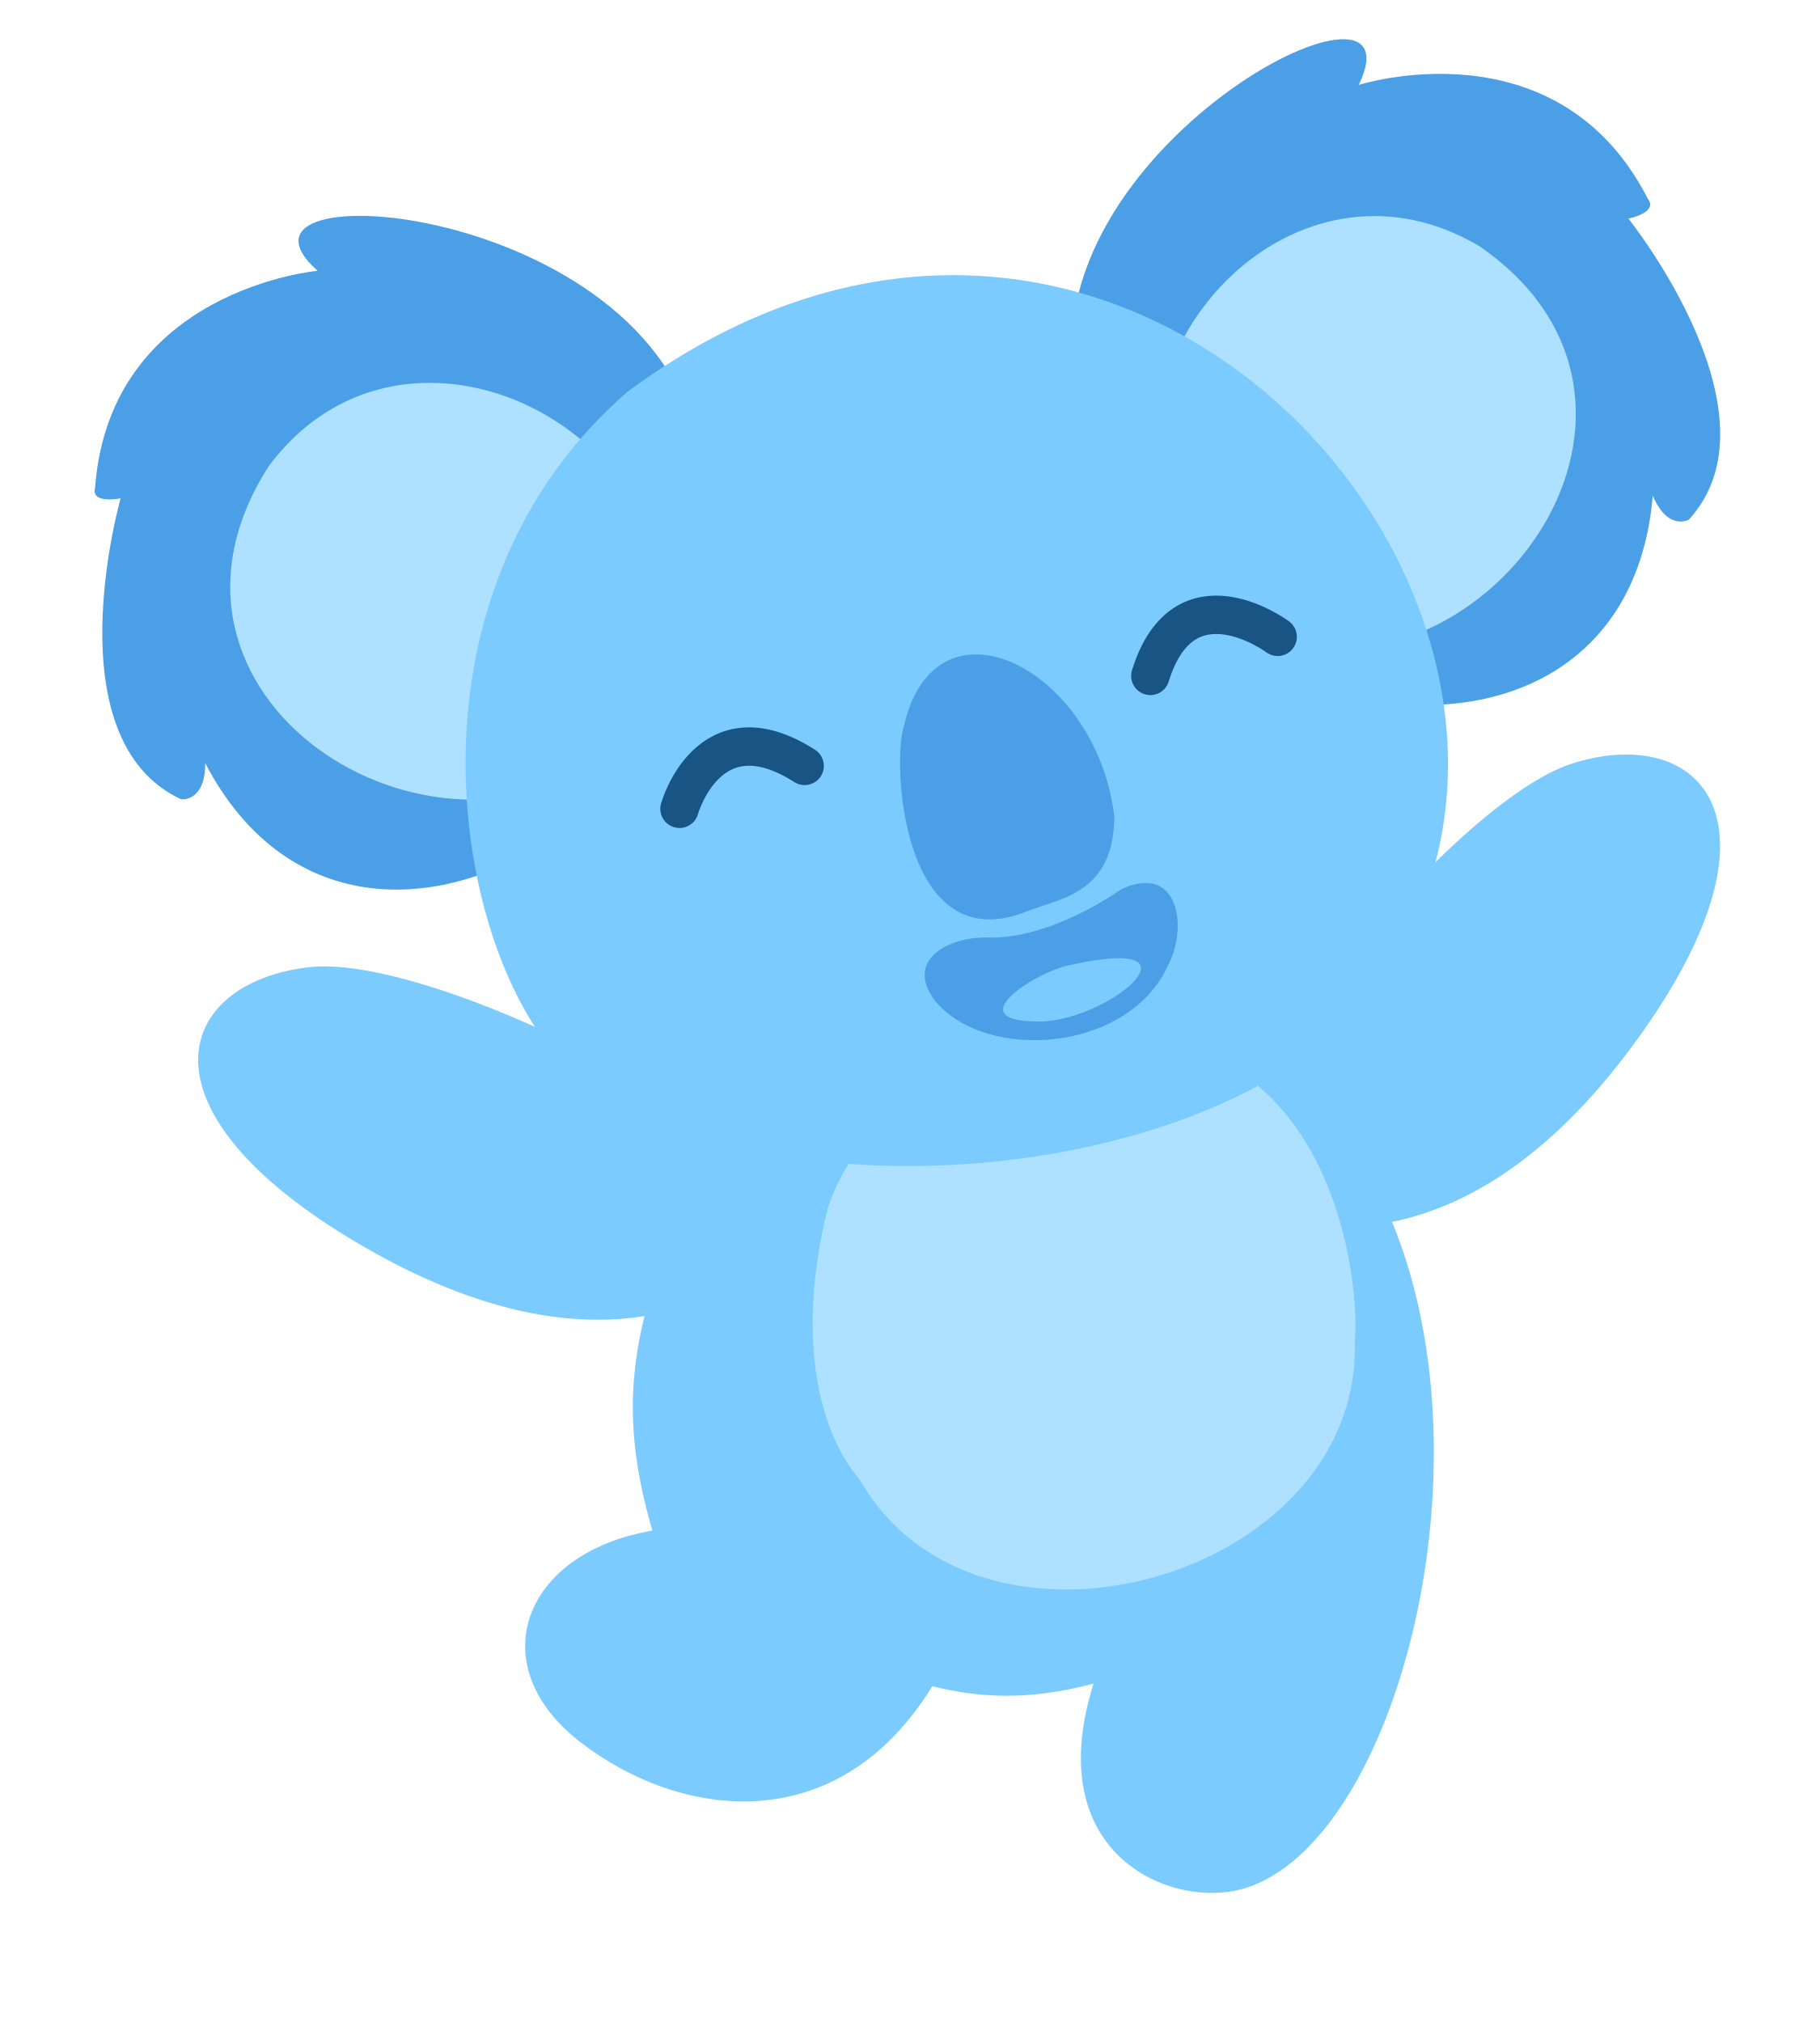
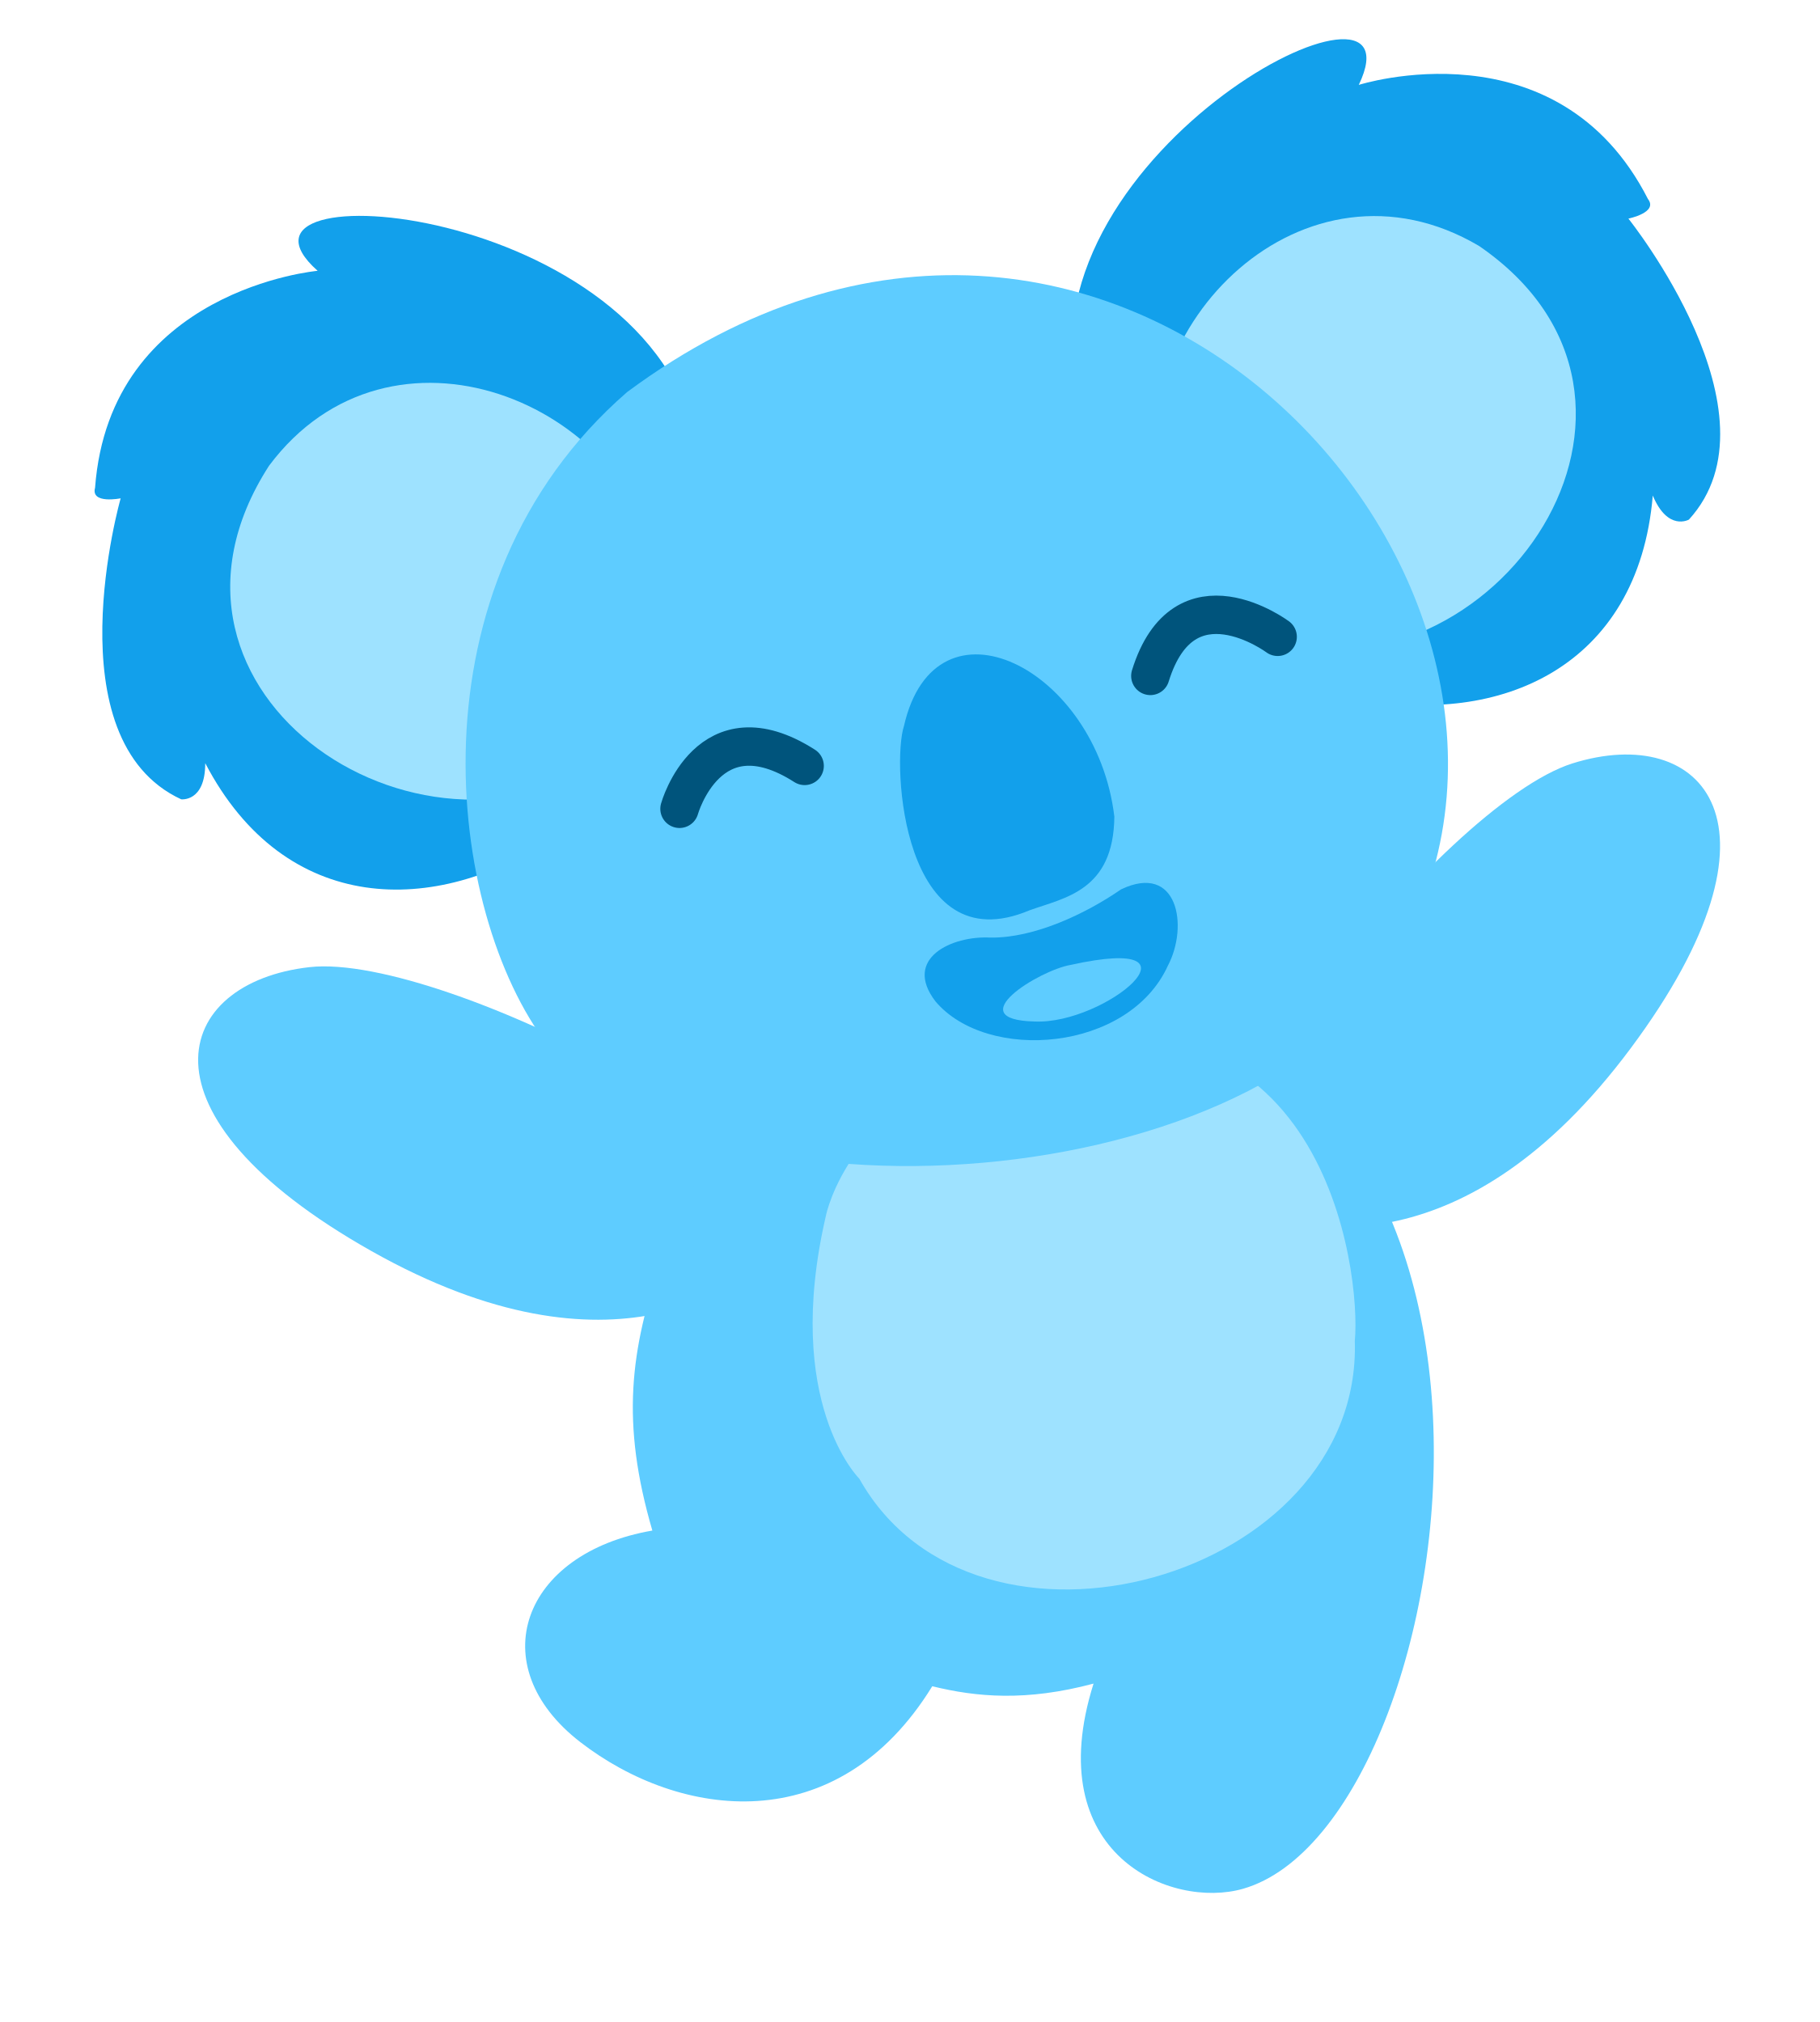
<svg xmlns="http://www.w3.org/2000/svg" id="koala_pose_celebrating" width="1080" height="1200" viewBox="0 0 1080 1200">
  <g id="body_group">
-     <path id="arm_R" d="M461.85,742.16c-19.45,19.2-97.03,81.76-241.45.3-144.42-81.46-117.4-159.34-36.81-168.48,80.59-9.14,326.89,120.19,278.26,168.19Z" fill="#7ccbff" />
-     <path id="arm_L" d="M746.95,719.66c25.57,9.66,121.85,35.38,220.81-97.66,98.97-133.04,42.68-193.26-34.69-168.93s-250.04,242.44-186.12,266.6Z" fill="#7ccbff" />
-     <path id="body" d="M619.7,593.44c-119.15-8.56-194.52,60.08-226.61,152.4-19.34,55.63-24.68,98.38-5.98,162.5-77.47,13.36-101.52,80.15-42.74,125.56,58.77,45.42,152.28,58.77,208.84-33.16,26.25,6.44,55.64,9.12,95.71-1.57-32.06,101.52,46,134.03,88.73,121.76,135.68-38.95,204.12-532.32-117.95-527.49Z" fill="#7ccbff" />
-     <path id="belly_patch" d="M803.95,795.77c4.38,141.51-224.67,205.36-294.03,81.79,0,0-45.6-44.94-19.8-156.14,0,0,13.63-69.99,107.98-96.23,188.74-54.02,209.68,130.96,205.85,170.59Z" fill="#aee1ff" />
+     <path id="arm_R" d="M461.85,742.16c-19.45,19.2-97.03,81.76-241.45.3-144.42-81.46-117.4-159.34-36.81-168.48,80.59-9.14,326.89,120.19,278.26,168.19Z" fill="#5ECCFF" />
+     <path id="arm_L" d="M746.95,719.66c25.57,9.66,121.85,35.38,220.81-97.66,98.97-133.04,42.68-193.26-34.69-168.93s-250.04,242.44-186.12,266.6Z" fill="#5ECCFF" />
+     <path id="body" d="M619.7,593.44c-119.15-8.56-194.52,60.08-226.61,152.4-19.34,55.63-24.68,98.38-5.98,162.5-77.47,13.36-101.52,80.15-42.74,125.56,58.77,45.42,152.28,58.77,208.84-33.16,26.25,6.44,55.64,9.12,95.71-1.57-32.06,101.52,46,134.03,88.73,121.76,135.68-38.95,204.12-532.32-117.95-527.49Z" fill="#5ECCFF" />
+     <path id="belly_patch" d="M803.95,795.77c4.38,141.51-224.67,205.36-294.03,81.79,0,0-45.6-44.94-19.8-156.14,0,0,13.63-69.99,107.98-96.23,188.74-54.02,209.68,130.96,205.85,170.59Z" fill="#9EE2FF" />
  </g>
  <g id="head_group">
    <g id="ears">
      <g id="ear_base_R">
-         <path id="ear_R" d="M413.69,264.13c-27.48-144.78-294.17-164.62-225.2-103.41,0,0-123.27,10.85-132.08,128.78-2.67,9.83,15.19,6.24,15.19,6.24,0,0-40.95,142.98,35.92,178.63,0,0,14.3,1.77,14.27-21.45,95.07,182.08,358.13-1.22,291.9-188.78Z" fill="#4a9fe6" />
-         <path id="ear_light_R" d="M368,444.93c-112.84,87.14-296.07-32.55-208.36-168.51,71.89-96.33,214.41-38.57,232.3,64.3,7.56,39,7.11,82.82-23.94,104.21Z" fill="#aee1ff" />
+         <path id="ear_R" d="M413.69,264.13c-27.48-144.78-294.17-164.62-225.2-103.41,0,0-123.27,10.85-132.08,128.78-2.67,9.83,15.19,6.24,15.19,6.24,0,0-40.95,142.98,35.92,178.63,0,0,14.3,1.77,14.27-21.45,95.07,182.08,358.13-1.22,291.9-188.78Z" fill="#12A0EB" />
+         <path id="ear_light_R" d="M368,444.93c-112.84,87.14-296.07-32.55-208.36-168.51,71.89-96.33,214.41-38.57,232.3,64.3,7.56,39,7.11,82.82-23.94,104.21Z" fill="#9EE2FF" />
      </g>
      <g id="ear_base_L">
-         <path id="ear_L" d="M638.58,232.8c-30.61-144.15,207.68-265.52,167.73-182.42,0,0,117.88-37.64,171.59,67.72,6.26,8.03-11.6,11.63-11.6,11.63,0,0,93.03,116.04,35.92,178.63,0,0-12.5,7.16-21.45-14.27-17.31,204.67-330.77,137.3-342.18-61.29Z" fill="#4a9fe6" />
-         <path id="ear_light_L" d="M750.6,381.89c137.75,36.76,260.48-144.45,127.04-235.95-103.54-61.06-212.65,47.3-189.39,149.09,8.1,38.89,25.45,79.13,62.36,86.86Z" fill="#aee1ff" />
+         <path id="ear_L" d="M638.58,232.8c-30.61-144.15,207.68-265.52,167.73-182.42,0,0,117.88-37.64,171.59,67.72,6.26,8.03-11.6,11.63-11.6,11.63,0,0,93.03,116.04,35.92,178.63,0,0-12.5,7.16-21.45-14.27-17.31,204.67-330.77,137.3-342.18-61.29Z" fill="#12A0EB" />
+         <path id="ear_light_L" d="M750.6,381.89c137.75,36.76,260.48-144.45,127.04-235.95-103.54-61.06-212.65,47.3-189.39,149.09,8.1,38.89,25.45,79.13,62.36,86.86Z" fill="#9EE2FF" />
      </g>
    </g>
-     <path id="head" d="M833.71,558.61c-66.23,148.79-406.02,178.7-508.86,61.43-59.94-78.31-84.67-272.73,47.26-387.34,284.82-211.32,576.11,107.08,461.6,325.91Z" fill="#7ccbff" />
+     <path id="head" d="M833.71,558.61c-66.23,148.79-406.02,178.7-508.86,61.43-59.94-78.31-84.67-272.73,47.26-387.34,284.82-211.32,576.11,107.08,461.6,325.91Z" fill="#5ECCFF" />
    <g id="face">
-       <path id="nose" d="M661.26,484.65c-.44,44.07-29.52,48.1-50.33,55.59-75.68,31.97-81.79-87.34-74.52-109.34,18.73-82.43,114.32-34.47,124.85,53.75Z" fill="#4a9fe6" />
+       <path id="nose" d="M661.26,484.65c-.44,44.07-29.52,48.1-50.33,55.59-75.68,31.97-81.79-87.34-74.52-109.34,18.73-82.43,114.32-34.47,124.85,53.75Z" fill="#12A0EB" />
      <g id="mouth">
-         <path id="mouth_base" d="M587.7,556.43c26.1.35,56.68-14.19,77.59-28.64,33.48-15.92,40.23,21.61,27.73,45.34-23.31,51.14-107.24,57.53-137.92,21.14-19.57-25.53,9.85-39.08,32.6-37.84Z" fill="#4a9fe6" />
-         <path id="mouth_light" d="M635.37,572.64c84.95-18.81,20.57,35.54-21.44,33.59-44.85-1.03,2.74-30.43,21.44-33.59Z" fill="#7ccbff" />
+         <path id="mouth_base" d="M587.7,556.43c26.1.35,56.68-14.19,77.59-28.64,33.48-15.92,40.23,21.61,27.73,45.34-23.31,51.14-107.24,57.53-137.92,21.14-19.57-25.53,9.85-39.08,32.6-37.84Z" fill="#12A0EB" />
+         <path id="mouth_light" d="M635.37,572.64c84.95-18.81,20.57,35.54-21.44,33.59-44.85-1.03,2.74-30.43,21.44-33.59Z" fill="#5ECCFF" />
      </g>
      <g id="closed_eyes">
-         <path id="R" d="M403.22,480s17.29-61.89,74.26-25.46" fill="none" stroke="#185484" stroke-linecap="round" stroke-miterlimit="10" stroke-width="22.78" />
-         <path id="L" d="M758.17,377.93s-55.56-41.4-75.55,23.2" fill="none" stroke="#185484" stroke-linecap="round" stroke-miterlimit="10" stroke-width="22.78" />
+         <path id="R" d="M403.22,480s17.29-61.89,74.26-25.46" fill="none" stroke="#00547C" stroke-linecap="round" stroke-miterlimit="10" stroke-width="22.78" />
+         <path id="L" d="M758.17,377.93s-55.56-41.4-75.55,23.2" fill="none" stroke="#00547C" stroke-linecap="round" stroke-miterlimit="10" stroke-width="22.78" />
      </g>
    </g>
  </g>
</svg>
